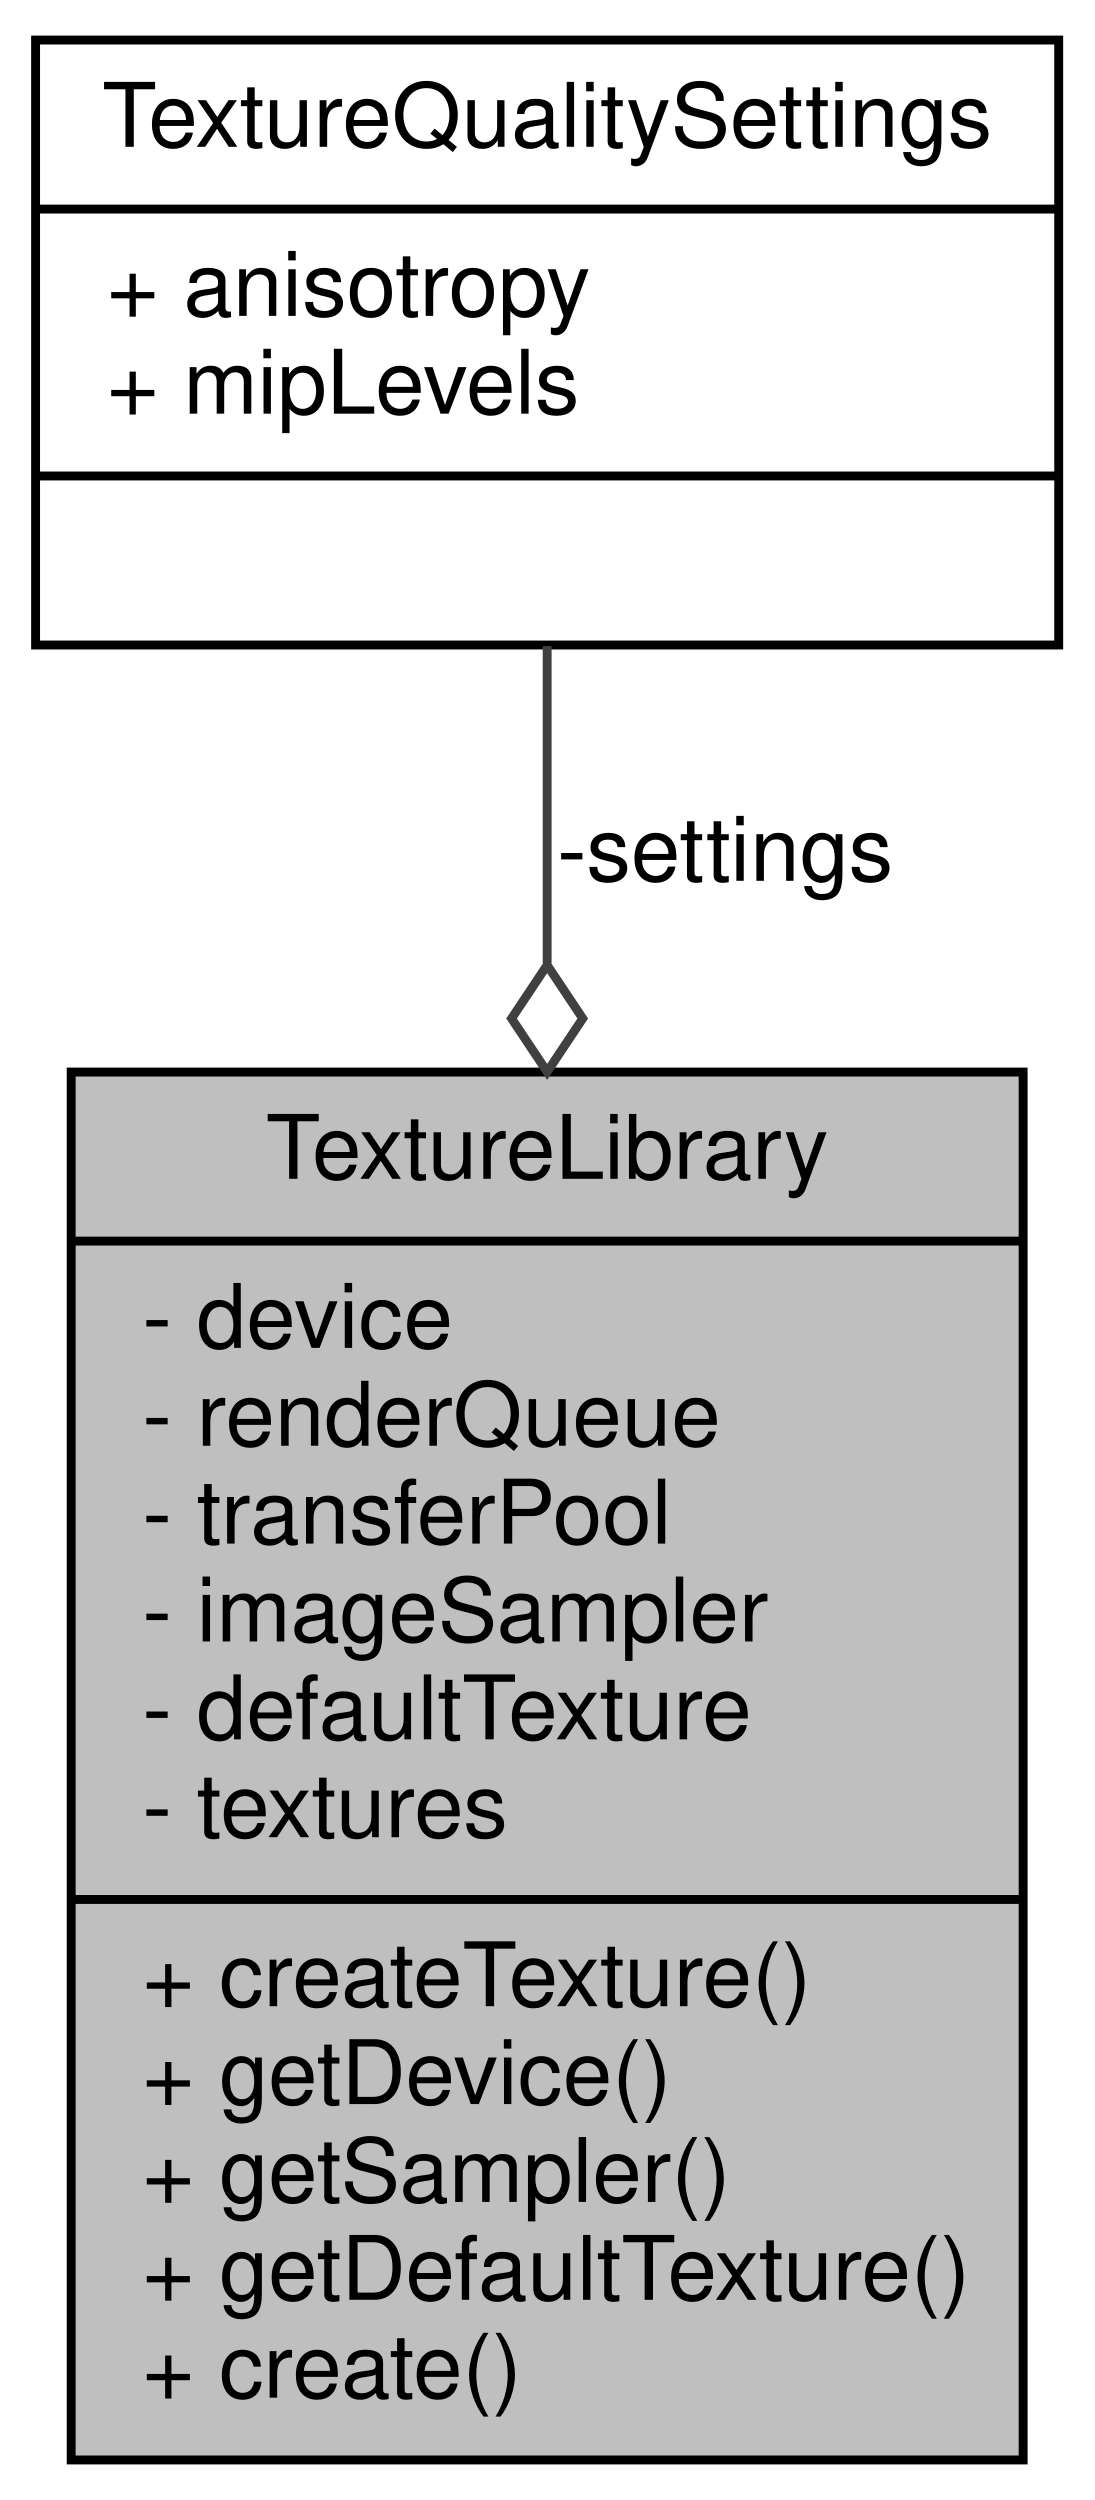
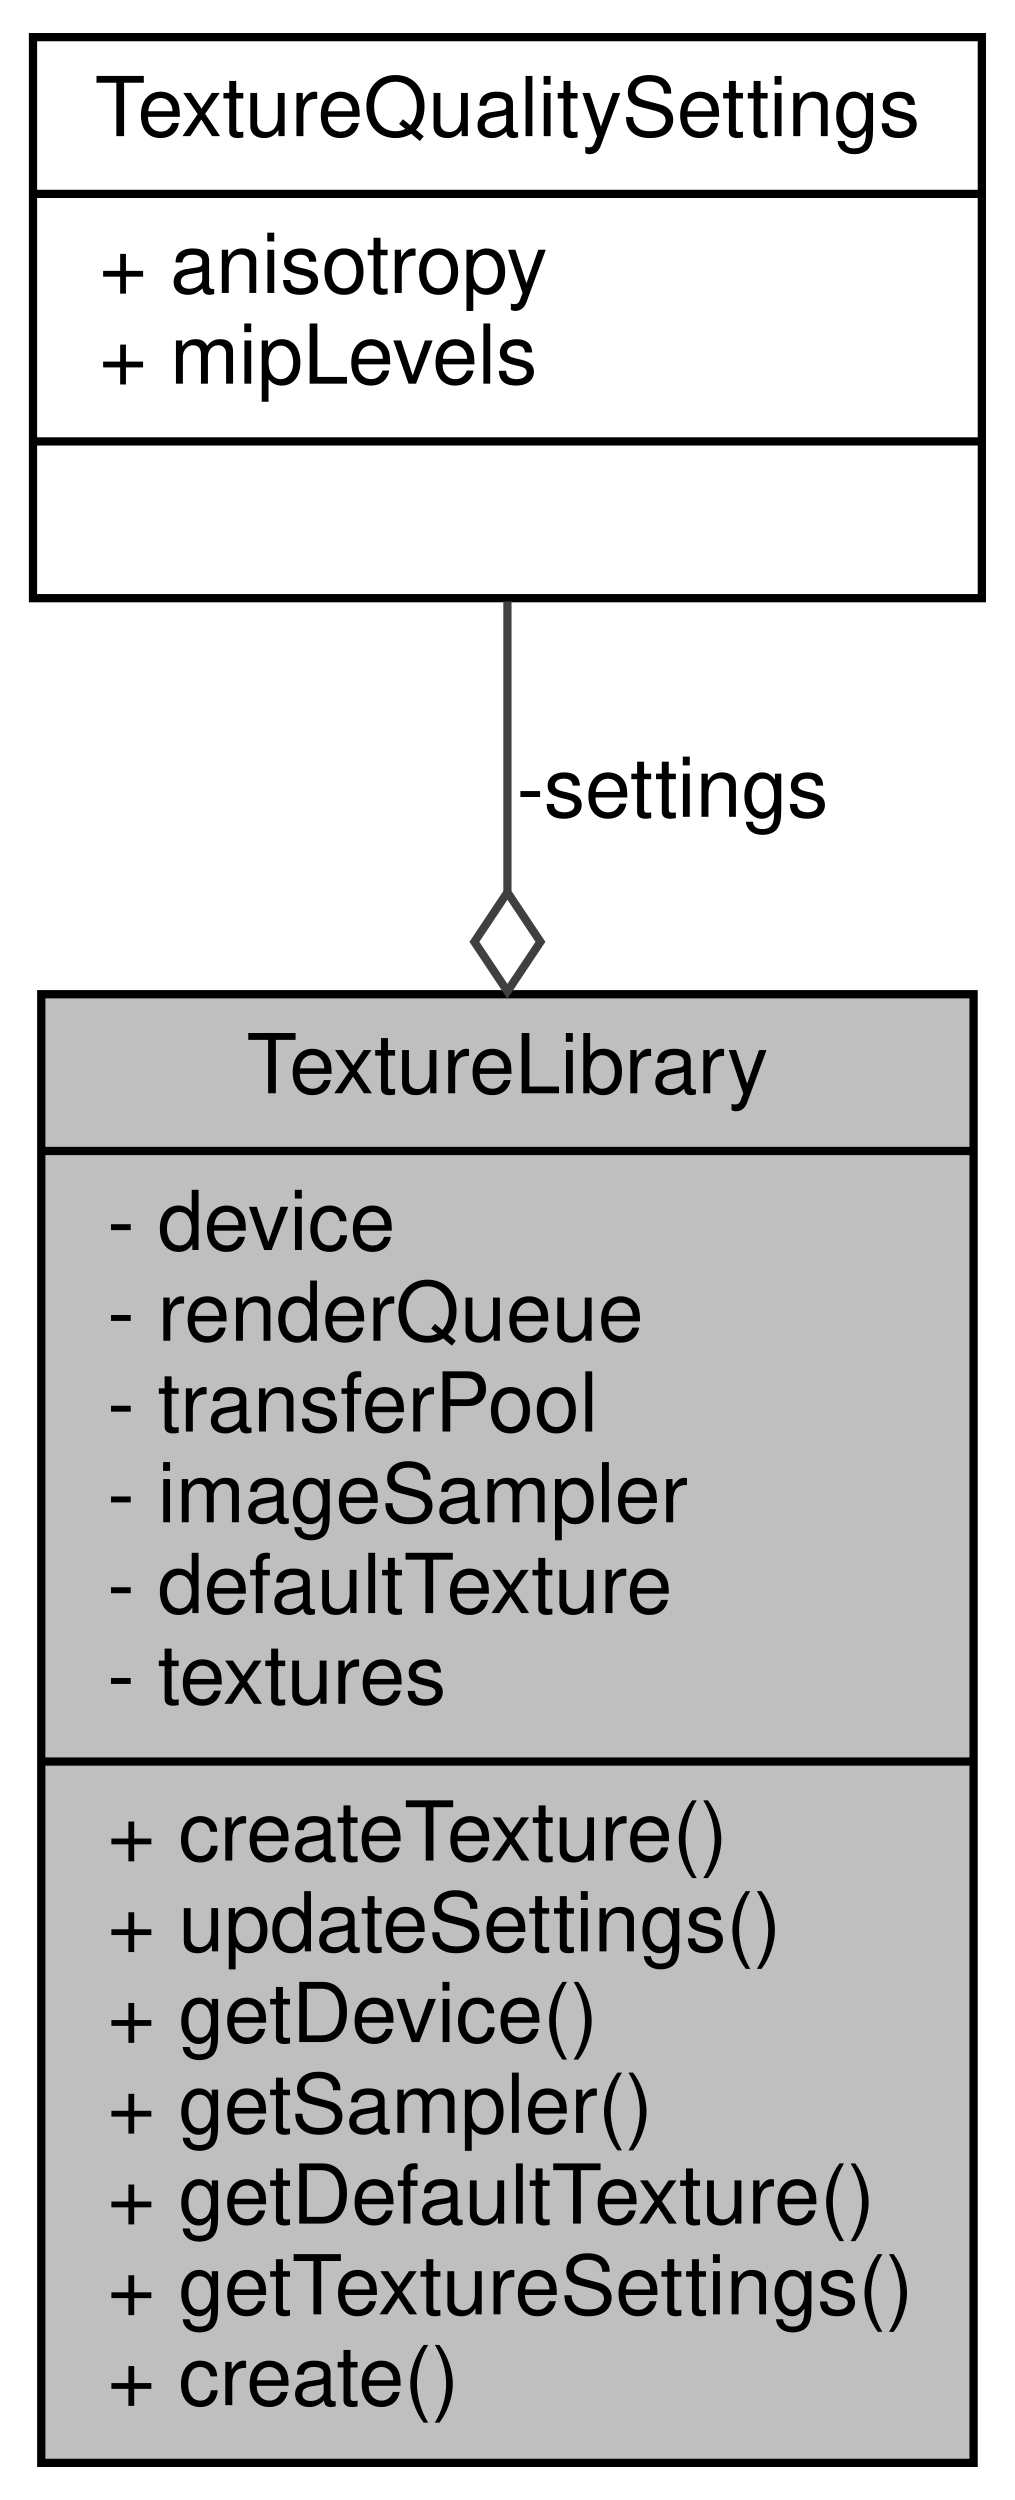
- <svg xmlns="http://www.w3.org/2000/svg" xmlns:xlink="http://www.w3.org/1999/xlink" width="123pt" height="281pt" viewBox="0.00 0.00 123.00 281.00">
-   <g id="graph0" class="graph" transform="scale(1 1) rotate(0) translate(4 277)">
+ <svg xmlns="http://www.w3.org/2000/svg" xmlns:xlink="http://www.w3.org/1999/xlink" width="123pt" height="303pt" viewBox="0.00 0.00 123.00 303.00">
+   <g id="graph0" class="graph" transform="scale(1 1) rotate(0) translate(4 299)">
    <g id="node1" class="node">
      <g id="a_node1">
        <a xlink:title=" ">
-           <polygon fill="#bfbfbf" stroke="black" points="4,-0.5 4,-156.5 111,-156.5 111,-0.5 4,-0.5" />
-           <text text-anchor="middle" x="57.5" y="-144.5" font-family="Helvetica,sans-Serif" font-size="10.00">TextureLibrary</text>
-           <polyline fill="none" stroke="black" points="4,-137.5 111,-137.5 " />
-           <text text-anchor="start" x="12" y="-125.5" font-family="Helvetica,sans-Serif" font-size="10.00">- device</text>
-           <text text-anchor="start" x="12" y="-114.5" font-family="Helvetica,sans-Serif" font-size="10.00">- renderQueue</text>
-           <text text-anchor="start" x="12" y="-103.5" font-family="Helvetica,sans-Serif" font-size="10.00">- transferPool</text>
-           <text text-anchor="start" x="12" y="-92.5" font-family="Helvetica,sans-Serif" font-size="10.00">- imageSampler</text>
-           <text text-anchor="start" x="12" y="-81.5" font-family="Helvetica,sans-Serif" font-size="10.00">- defaultTexture</text>
-           <text text-anchor="start" x="12" y="-70.5" font-family="Helvetica,sans-Serif" font-size="10.00">- textures</text>
-           <polyline fill="none" stroke="black" points="4,-63.5 111,-63.5 " />
-           <text text-anchor="start" x="12" y="-51.5" font-family="Helvetica,sans-Serif" font-size="10.00">+ createTexture()</text>
-           <text text-anchor="start" x="12" y="-40.5" font-family="Helvetica,sans-Serif" font-size="10.00">+ getDevice()</text>
-           <text text-anchor="start" x="12" y="-29.5" font-family="Helvetica,sans-Serif" font-size="10.00">+ getSampler()</text>
-           <text text-anchor="start" x="12" y="-18.5" font-family="Helvetica,sans-Serif" font-size="10.00">+ getDefaultTexture()</text>
-           <text text-anchor="start" x="12" y="-7.5" font-family="Helvetica,sans-Serif" font-size="10.00">+ create()</text>
+           <polygon fill="#bfbfbf" stroke="black" points="1,-0.5 1,-178.5 114,-178.5 114,-0.5 1,-0.5" />
+           <text text-anchor="middle" x="57.5" y="-166.5" font-family="Helvetica,sans-Serif" font-size="10.00">TextureLibrary</text>
+           <polyline fill="none" stroke="black" points="1,-159.5 114,-159.5 " />
+           <text text-anchor="start" x="9" y="-147.5" font-family="Helvetica,sans-Serif" font-size="10.00">- device</text>
+           <text text-anchor="start" x="9" y="-136.5" font-family="Helvetica,sans-Serif" font-size="10.00">- renderQueue</text>
+           <text text-anchor="start" x="9" y="-125.5" font-family="Helvetica,sans-Serif" font-size="10.00">- transferPool</text>
+           <text text-anchor="start" x="9" y="-114.5" font-family="Helvetica,sans-Serif" font-size="10.00">- imageSampler</text>
+           <text text-anchor="start" x="9" y="-103.5" font-family="Helvetica,sans-Serif" font-size="10.00">- defaultTexture</text>
+           <text text-anchor="start" x="9" y="-92.5" font-family="Helvetica,sans-Serif" font-size="10.00">- textures</text>
+           <polyline fill="none" stroke="black" points="1,-85.5 114,-85.5 " />
+           <text text-anchor="start" x="9" y="-73.5" font-family="Helvetica,sans-Serif" font-size="10.00">+ createTexture()</text>
+           <text text-anchor="start" x="9" y="-62.5" font-family="Helvetica,sans-Serif" font-size="10.00">+ updateSettings()</text>
+           <text text-anchor="start" x="9" y="-51.5" font-family="Helvetica,sans-Serif" font-size="10.00">+ getDevice()</text>
+           <text text-anchor="start" x="9" y="-40.5" font-family="Helvetica,sans-Serif" font-size="10.00">+ getSampler()</text>
+           <text text-anchor="start" x="9" y="-29.5" font-family="Helvetica,sans-Serif" font-size="10.00">+ getDefaultTexture()</text>
+           <text text-anchor="start" x="9" y="-18.5" font-family="Helvetica,sans-Serif" font-size="10.00">+ getTextureSettings()</text>
+           <text text-anchor="start" x="9" y="-7.5" font-family="Helvetica,sans-Serif" font-size="10.00">+ create()</text>
        </a>
      </g>
    </g>
    <g id="node2" class="node">
      <g id="a_node2">
        <a xlink:href="struct_texture_quality_settings.html" target="_top" xlink:title=" ">
-           <polygon fill="none" stroke="black" points="0,-204.5 0,-272.5 115,-272.5 115,-204.5 0,-204.5" />
-           <text text-anchor="middle" x="57.5" y="-260.5" font-family="Helvetica,sans-Serif" font-size="10.00">TextureQualitySettings</text>
-           <polyline fill="none" stroke="black" points="0,-253.5 115,-253.5 " />
-           <text text-anchor="start" x="8" y="-241.5" font-family="Helvetica,sans-Serif" font-size="10.00">+ anisotropy</text>
-           <text text-anchor="start" x="8" y="-230.5" font-family="Helvetica,sans-Serif" font-size="10.00">+ mipLevels</text>
-           <polyline fill="none" stroke="black" points="0,-223.5 115,-223.5 " />
-           <text text-anchor="middle" x="57.5" y="-211.5" font-family="Helvetica,sans-Serif" font-size="10.00"> </text>
+           <polygon fill="none" stroke="black" points="0,-226.5 0,-294.5 115,-294.5 115,-226.5 0,-226.5" />
+           <text text-anchor="middle" x="57.5" y="-282.5" font-family="Helvetica,sans-Serif" font-size="10.00">TextureQualitySettings</text>
+           <polyline fill="none" stroke="black" points="0,-275.5 115,-275.5 " />
+           <text text-anchor="start" x="8" y="-263.5" font-family="Helvetica,sans-Serif" font-size="10.00">+ anisotropy</text>
+           <text text-anchor="start" x="8" y="-252.5" font-family="Helvetica,sans-Serif" font-size="10.00">+ mipLevels</text>
+           <polyline fill="none" stroke="black" points="0,-245.5 115,-245.5 " />
+           <text text-anchor="middle" x="57.5" y="-233.5" font-family="Helvetica,sans-Serif" font-size="10.00"> </text>
        </a>
      </g>
    </g>
    <g id="edge1" class="edge">
-       <path fill="none" stroke="#404040" d="M57.5,-204.38C57.5,-193.75 57.5,-181.42 57.5,-168.74" />
-       <polygon fill="none" stroke="#404040" points="57.5,-168.52 53.5,-162.52 57.5,-156.52 61.5,-162.52 57.5,-168.52" />
-       <text text-anchor="middle" x="77.5" y="-178" font-family="Helvetica,sans-Serif" font-size="10.00"> -settings</text>
+       <path fill="none" stroke="#404040" d="M57.5,-226.11C57.5,-215.69 57.5,-203.6 57.5,-191.02" />
+       <polygon fill="none" stroke="#404040" points="57.5,-190.85 53.5,-184.85 57.5,-178.85 61.5,-184.85 57.5,-190.85" />
+       <text text-anchor="middle" x="77.5" y="-200" font-family="Helvetica,sans-Serif" font-size="10.00"> -settings</text>
    </g>
  </g>
</svg>
